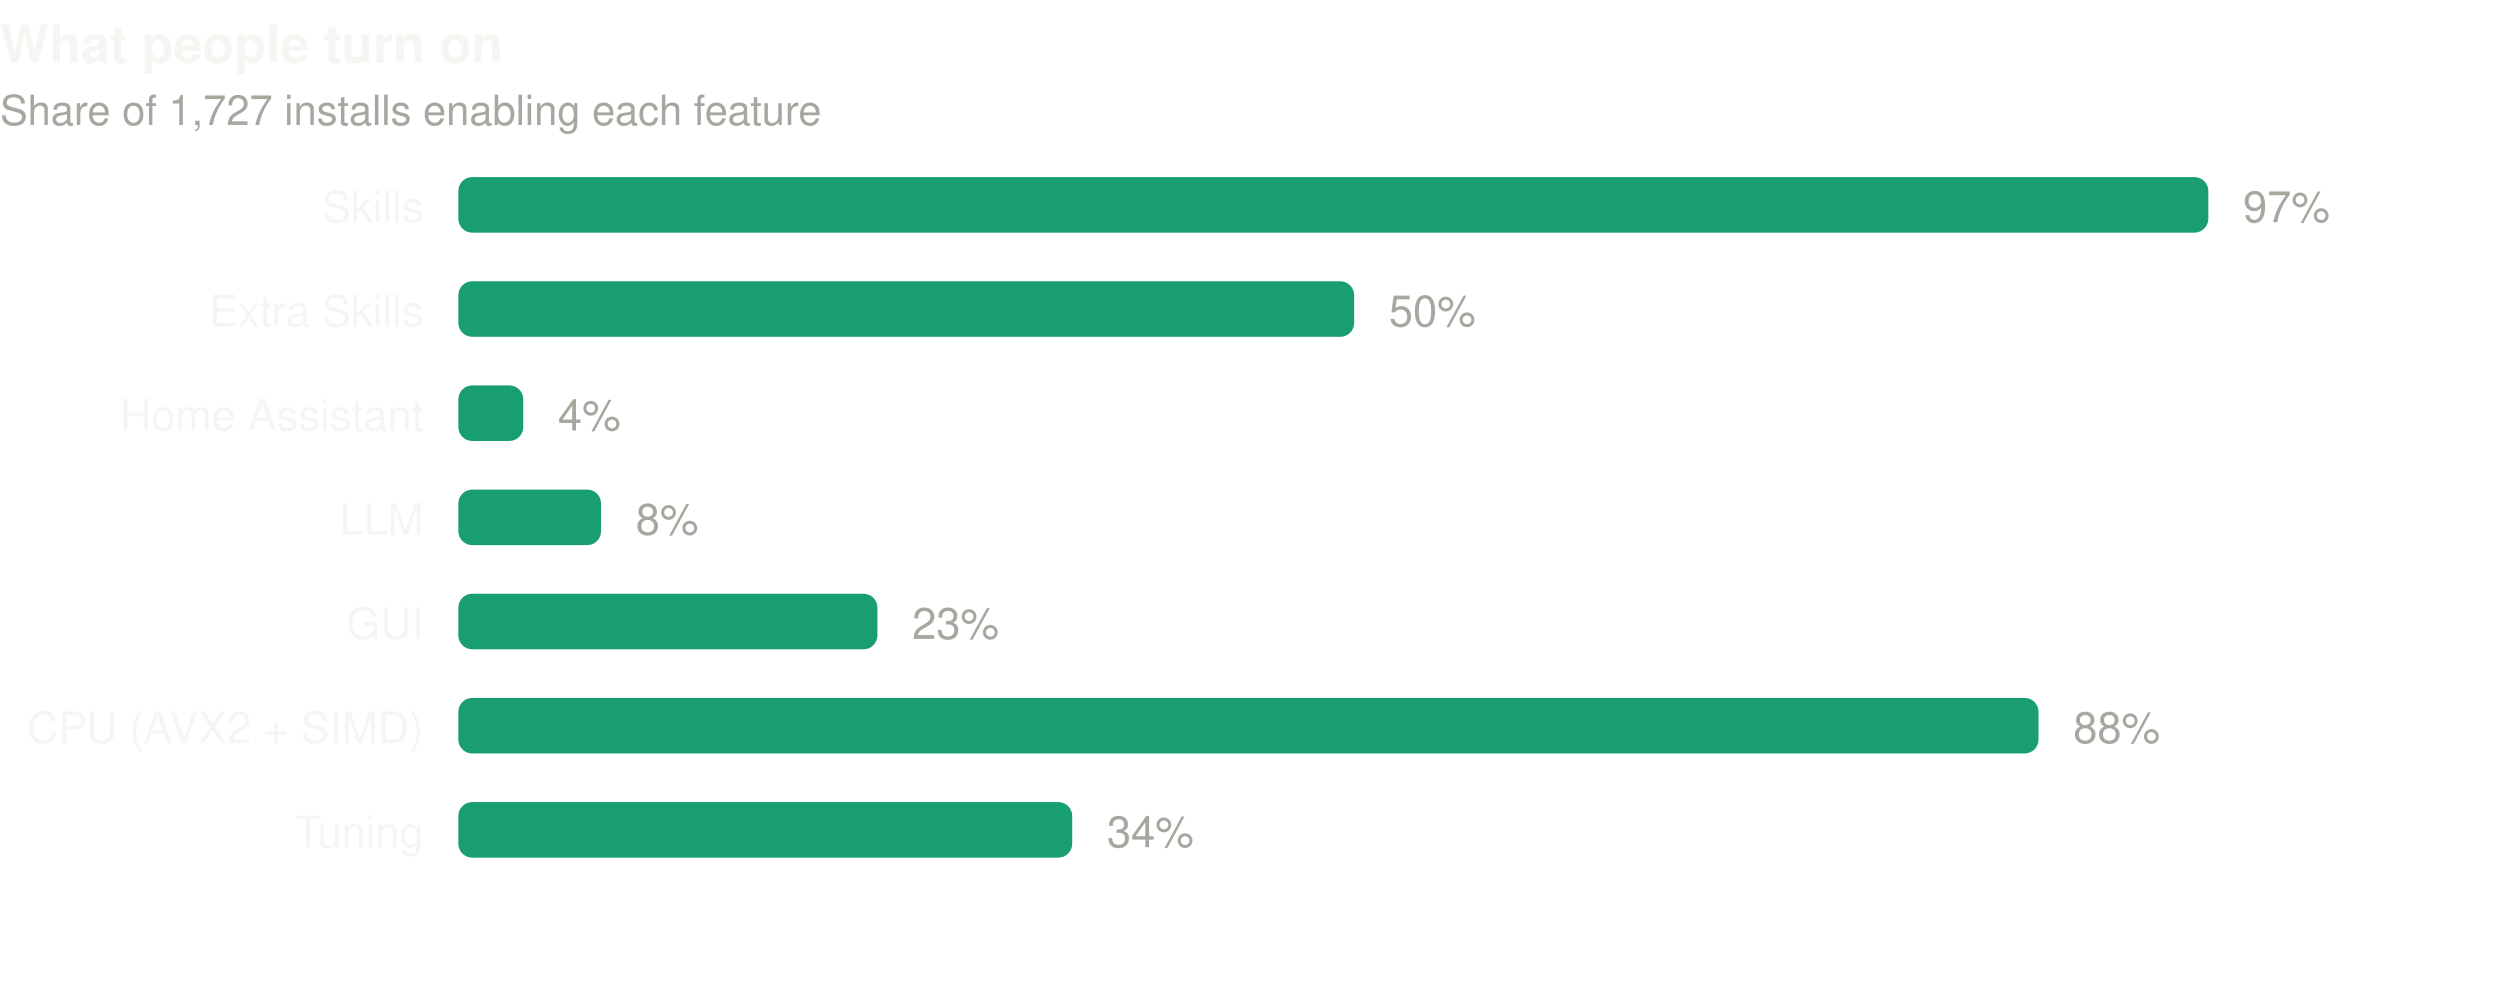
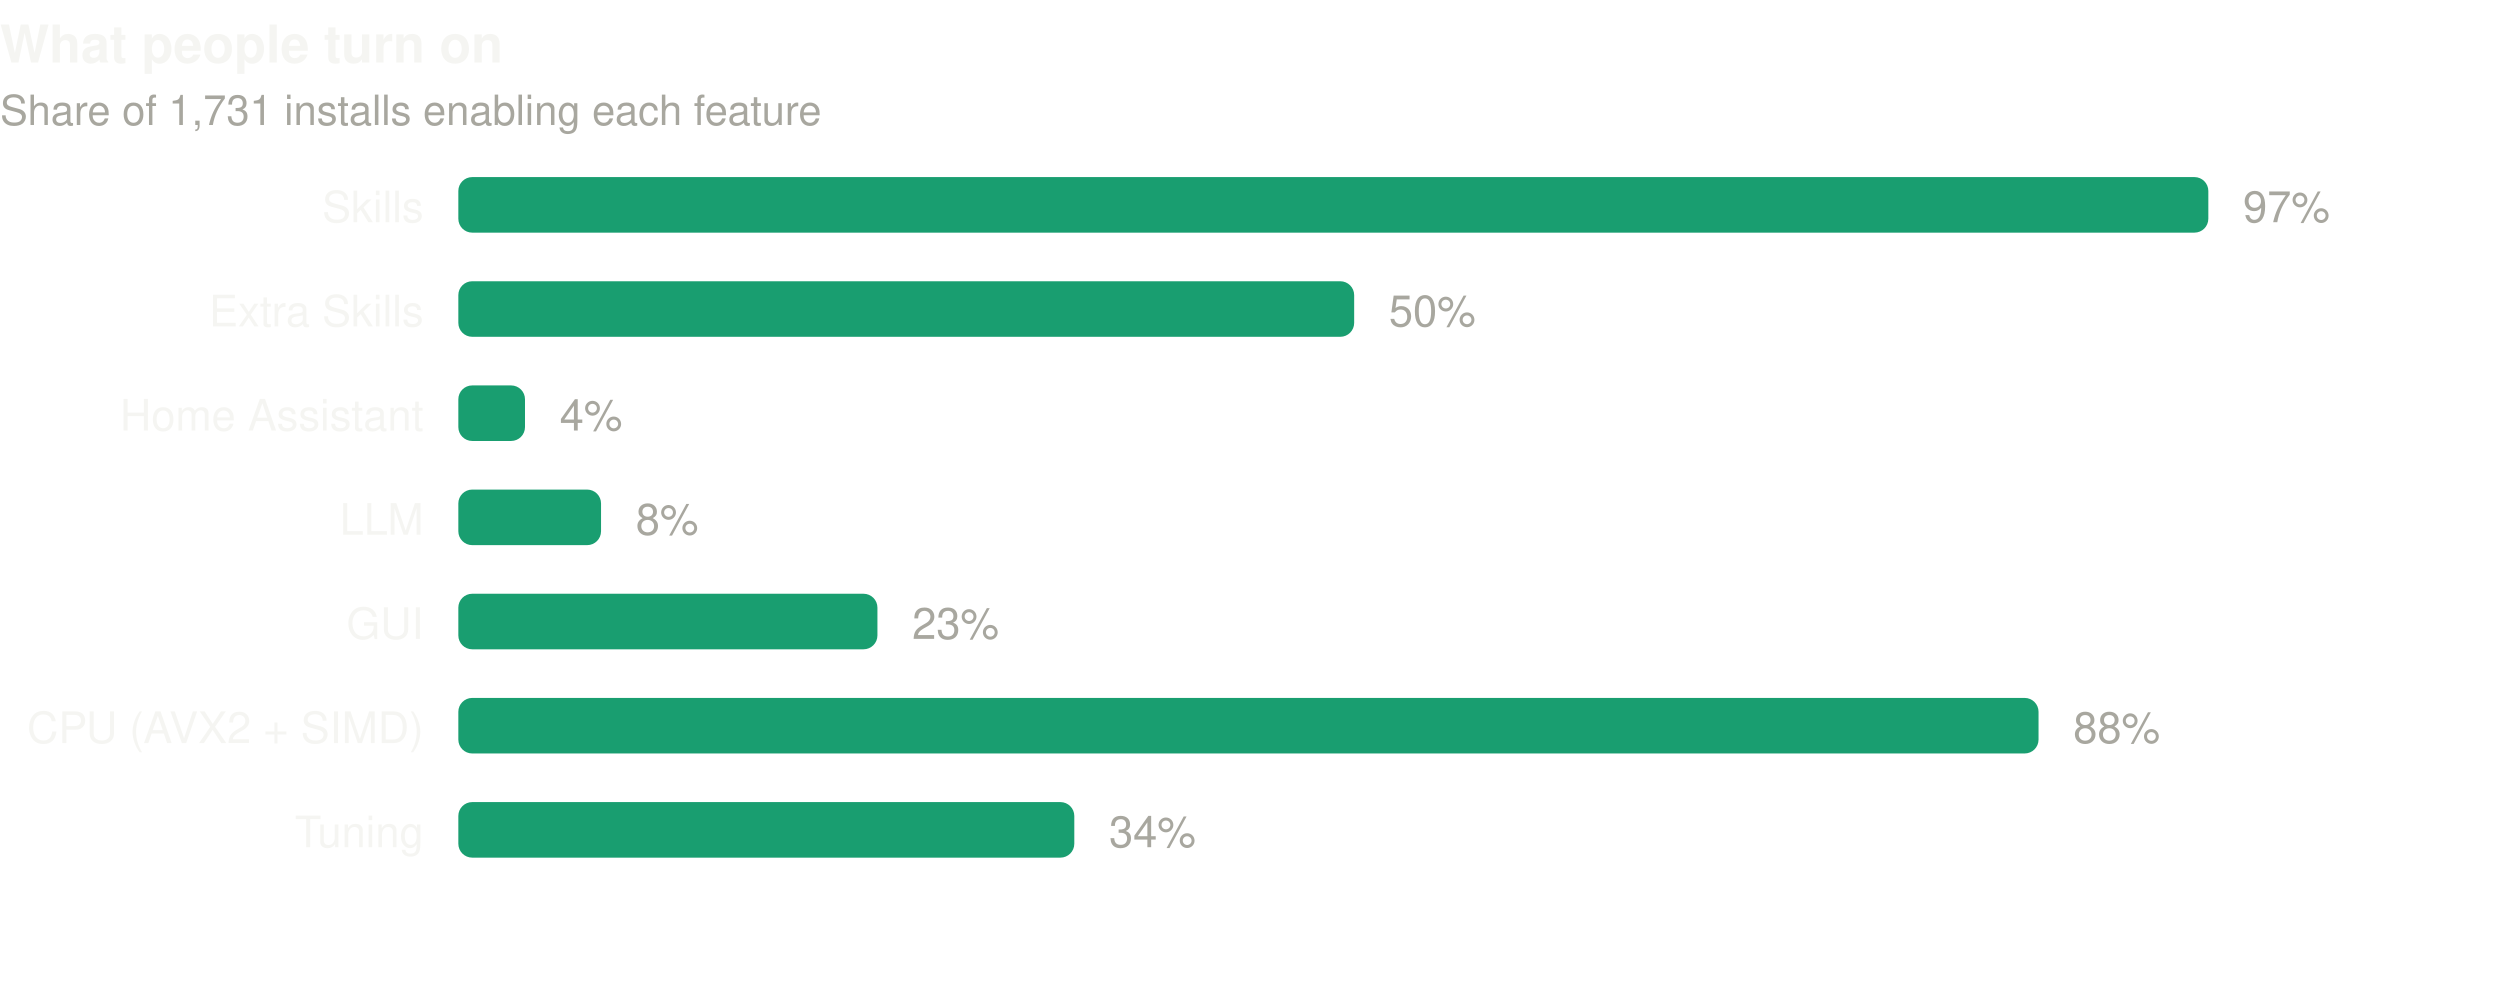
- <svg xmlns="http://www.w3.org/2000/svg" width="720" height="284" viewBox="0 0 720 284" role="img" aria-label="What people turn on. Share of 1,727 installs enabling each feature">
+ <svg xmlns="http://www.w3.org/2000/svg" width="720" height="284" viewBox="0 0 720 284" role="img" aria-label="What people turn on. Share of 1,731 installs enabling each feature">
  <text x="0" y="18" font-family="ui-sans-serif,-apple-system,BlinkMacSystemFont,'Segoe UI',Helvetica,Arial,sans-serif" font-size="15" font-weight="600" fill="#f5f5f2">What people turn on</text>
-   <text x="0" y="36" font-family="ui-sans-serif,-apple-system,BlinkMacSystemFont,'Segoe UI',Helvetica,Arial,sans-serif" font-size="12" fill="#a8a79f">Share of 1,727 installs enabling each feature</text>
+   <text x="0" y="36" font-family="ui-sans-serif,-apple-system,BlinkMacSystemFont,'Segoe UI',Helvetica,Arial,sans-serif" font-size="12" fill="#a8a79f">Share of 1,731 installs enabling each feature</text>
  <text x="122" y="64.0" text-anchor="end" font-family="ui-sans-serif,-apple-system,BlinkMacSystemFont,'Segoe UI',Helvetica,Arial,sans-serif" font-size="12.5" fill="#f5f5f2">Skills</text>
  <rect x="132" y="51.0" width="504.0" height="16" rx="4" fill="#199e70" />
  <text x="646.0" y="64.0" font-family="ui-sans-serif,-apple-system,BlinkMacSystemFont,'Segoe UI',Helvetica,Arial,sans-serif" font-size="12.5" fill="#a8a79f">97%</text>
  <text x="122" y="94.0" text-anchor="end" font-family="ui-sans-serif,-apple-system,BlinkMacSystemFont,'Segoe UI',Helvetica,Arial,sans-serif" font-size="12.5" fill="#f5f5f2">Extra Skills</text>
  <rect x="132" y="81.0" width="258.0" height="16" rx="4" fill="#199e70" />
  <text x="400.0" y="94.0" font-family="ui-sans-serif,-apple-system,BlinkMacSystemFont,'Segoe UI',Helvetica,Arial,sans-serif" font-size="12.5" fill="#a8a79f">50%</text>
  <text x="122" y="124.0" text-anchor="end" font-family="ui-sans-serif,-apple-system,BlinkMacSystemFont,'Segoe UI',Helvetica,Arial,sans-serif" font-size="12.5" fill="#f5f5f2">Home Assistant</text>
-   <rect x="132" y="111.0" width="18.7" height="16" rx="4" fill="#199e70" />
-   <text x="160.7" y="124.0" font-family="ui-sans-serif,-apple-system,BlinkMacSystemFont,'Segoe UI',Helvetica,Arial,sans-serif" font-size="12.5" fill="#a8a79f">4%</text>
+   <rect x="132" y="111.0" width="19.2" height="16" rx="4" fill="#199e70" />
+   <text x="161.2" y="124.0" font-family="ui-sans-serif,-apple-system,BlinkMacSystemFont,'Segoe UI',Helvetica,Arial,sans-serif" font-size="12.5" fill="#a8a79f">4%</text>
  <text x="122" y="154.0" text-anchor="end" font-family="ui-sans-serif,-apple-system,BlinkMacSystemFont,'Segoe UI',Helvetica,Arial,sans-serif" font-size="12.5" fill="#f5f5f2">LLM</text>
  <rect x="132" y="141.0" width="41.1" height="16" rx="4" fill="#199e70" />
  <text x="183.1" y="154.0" font-family="ui-sans-serif,-apple-system,BlinkMacSystemFont,'Segoe UI',Helvetica,Arial,sans-serif" font-size="12.5" fill="#a8a79f">8%</text>
  <text x="122" y="184.0" text-anchor="end" font-family="ui-sans-serif,-apple-system,BlinkMacSystemFont,'Segoe UI',Helvetica,Arial,sans-serif" font-size="12.5" fill="#f5f5f2">GUI</text>
  <rect x="132" y="171.0" width="120.7" height="16" rx="4" fill="#199e70" />
  <text x="262.7" y="184.0" font-family="ui-sans-serif,-apple-system,BlinkMacSystemFont,'Segoe UI',Helvetica,Arial,sans-serif" font-size="12.5" fill="#a8a79f">23%</text>
  <text x="122" y="214.0" text-anchor="end" font-family="ui-sans-serif,-apple-system,BlinkMacSystemFont,'Segoe UI',Helvetica,Arial,sans-serif" font-size="12.5" fill="#f5f5f2">CPU (AVX2 + SIMD)</text>
  <rect x="132" y="201.0" width="455.1" height="16" rx="4" fill="#199e70" />
  <text x="597.1" y="214.0" font-family="ui-sans-serif,-apple-system,BlinkMacSystemFont,'Segoe UI',Helvetica,Arial,sans-serif" font-size="12.5" fill="#a8a79f">88%</text>
  <text x="122" y="244.0" text-anchor="end" font-family="ui-sans-serif,-apple-system,BlinkMacSystemFont,'Segoe UI',Helvetica,Arial,sans-serif" font-size="12.5" fill="#f5f5f2">Tuning</text>
-   <rect x="132" y="231.0" width="176.8" height="16" rx="4" fill="#199e70" />
-   <text x="318.8" y="244.0" font-family="ui-sans-serif,-apple-system,BlinkMacSystemFont,'Segoe UI',Helvetica,Arial,sans-serif" font-size="12.5" fill="#a8a79f">34%</text>
+   <rect x="132" y="231.0" width="177.4" height="16" rx="4" fill="#199e70" />
+   <text x="319.4" y="244.0" font-family="ui-sans-serif,-apple-system,BlinkMacSystemFont,'Segoe UI',Helvetica,Arial,sans-serif" font-size="12.5" fill="#a8a79f">34%</text>
</svg>
